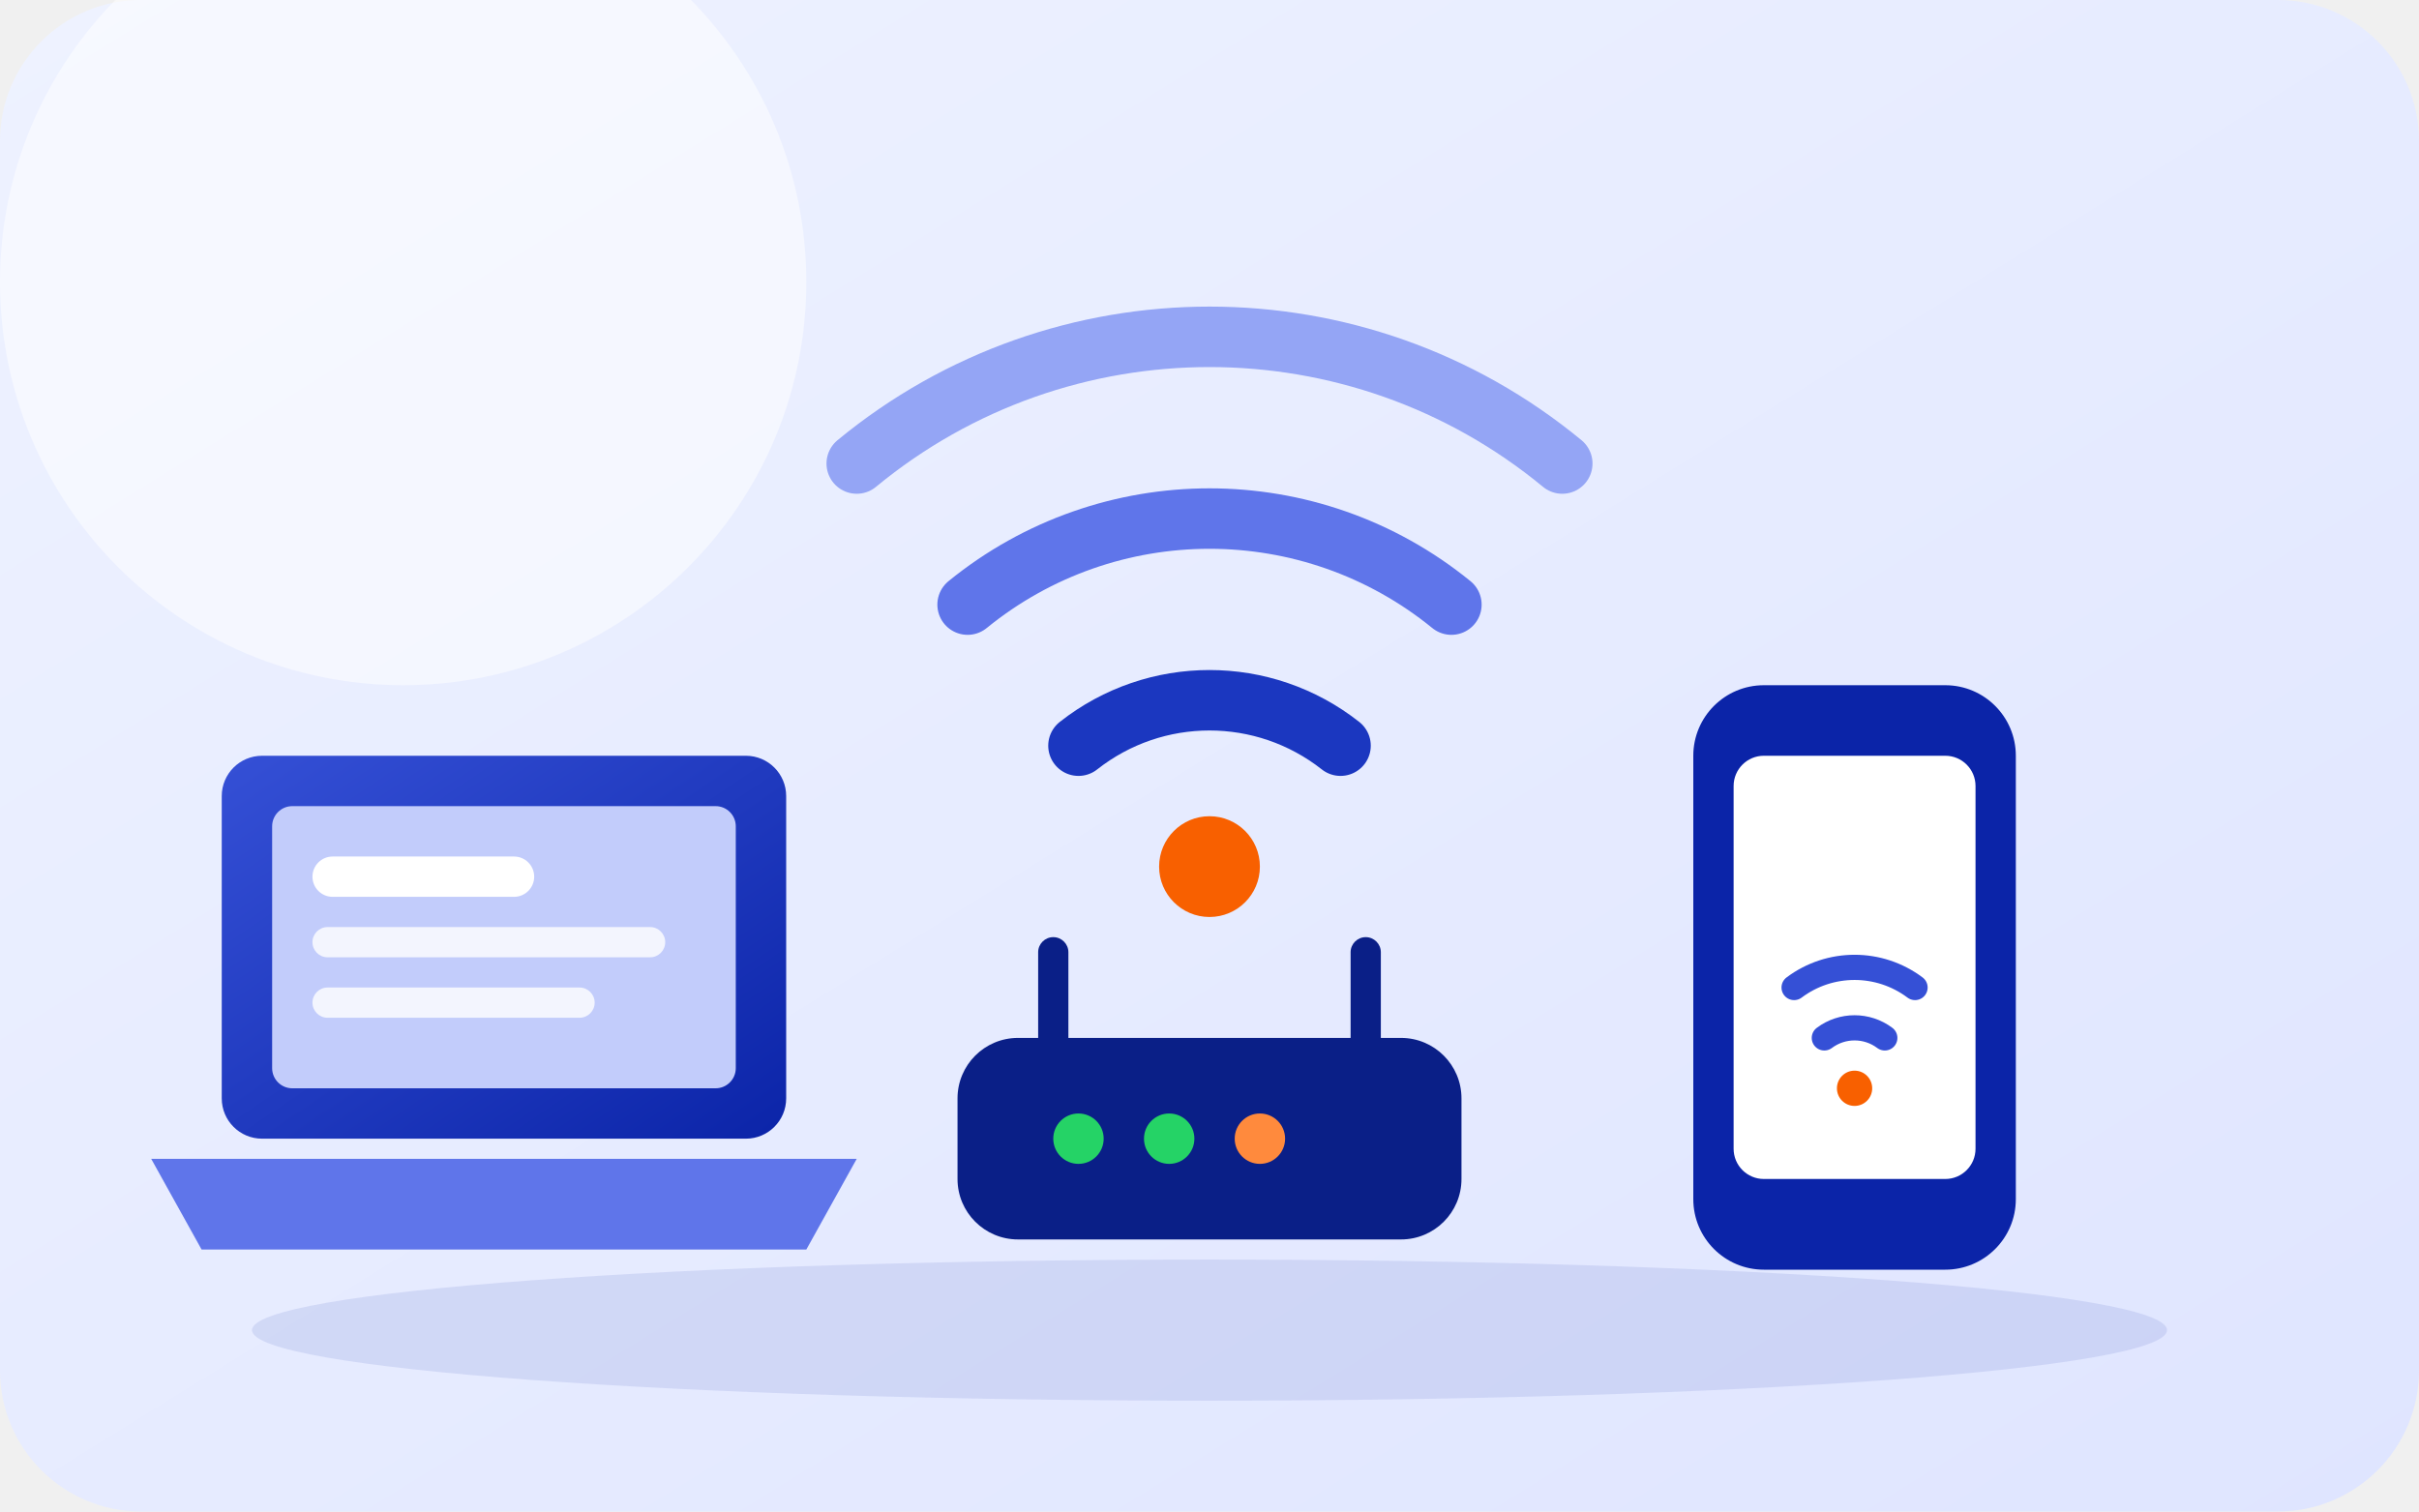
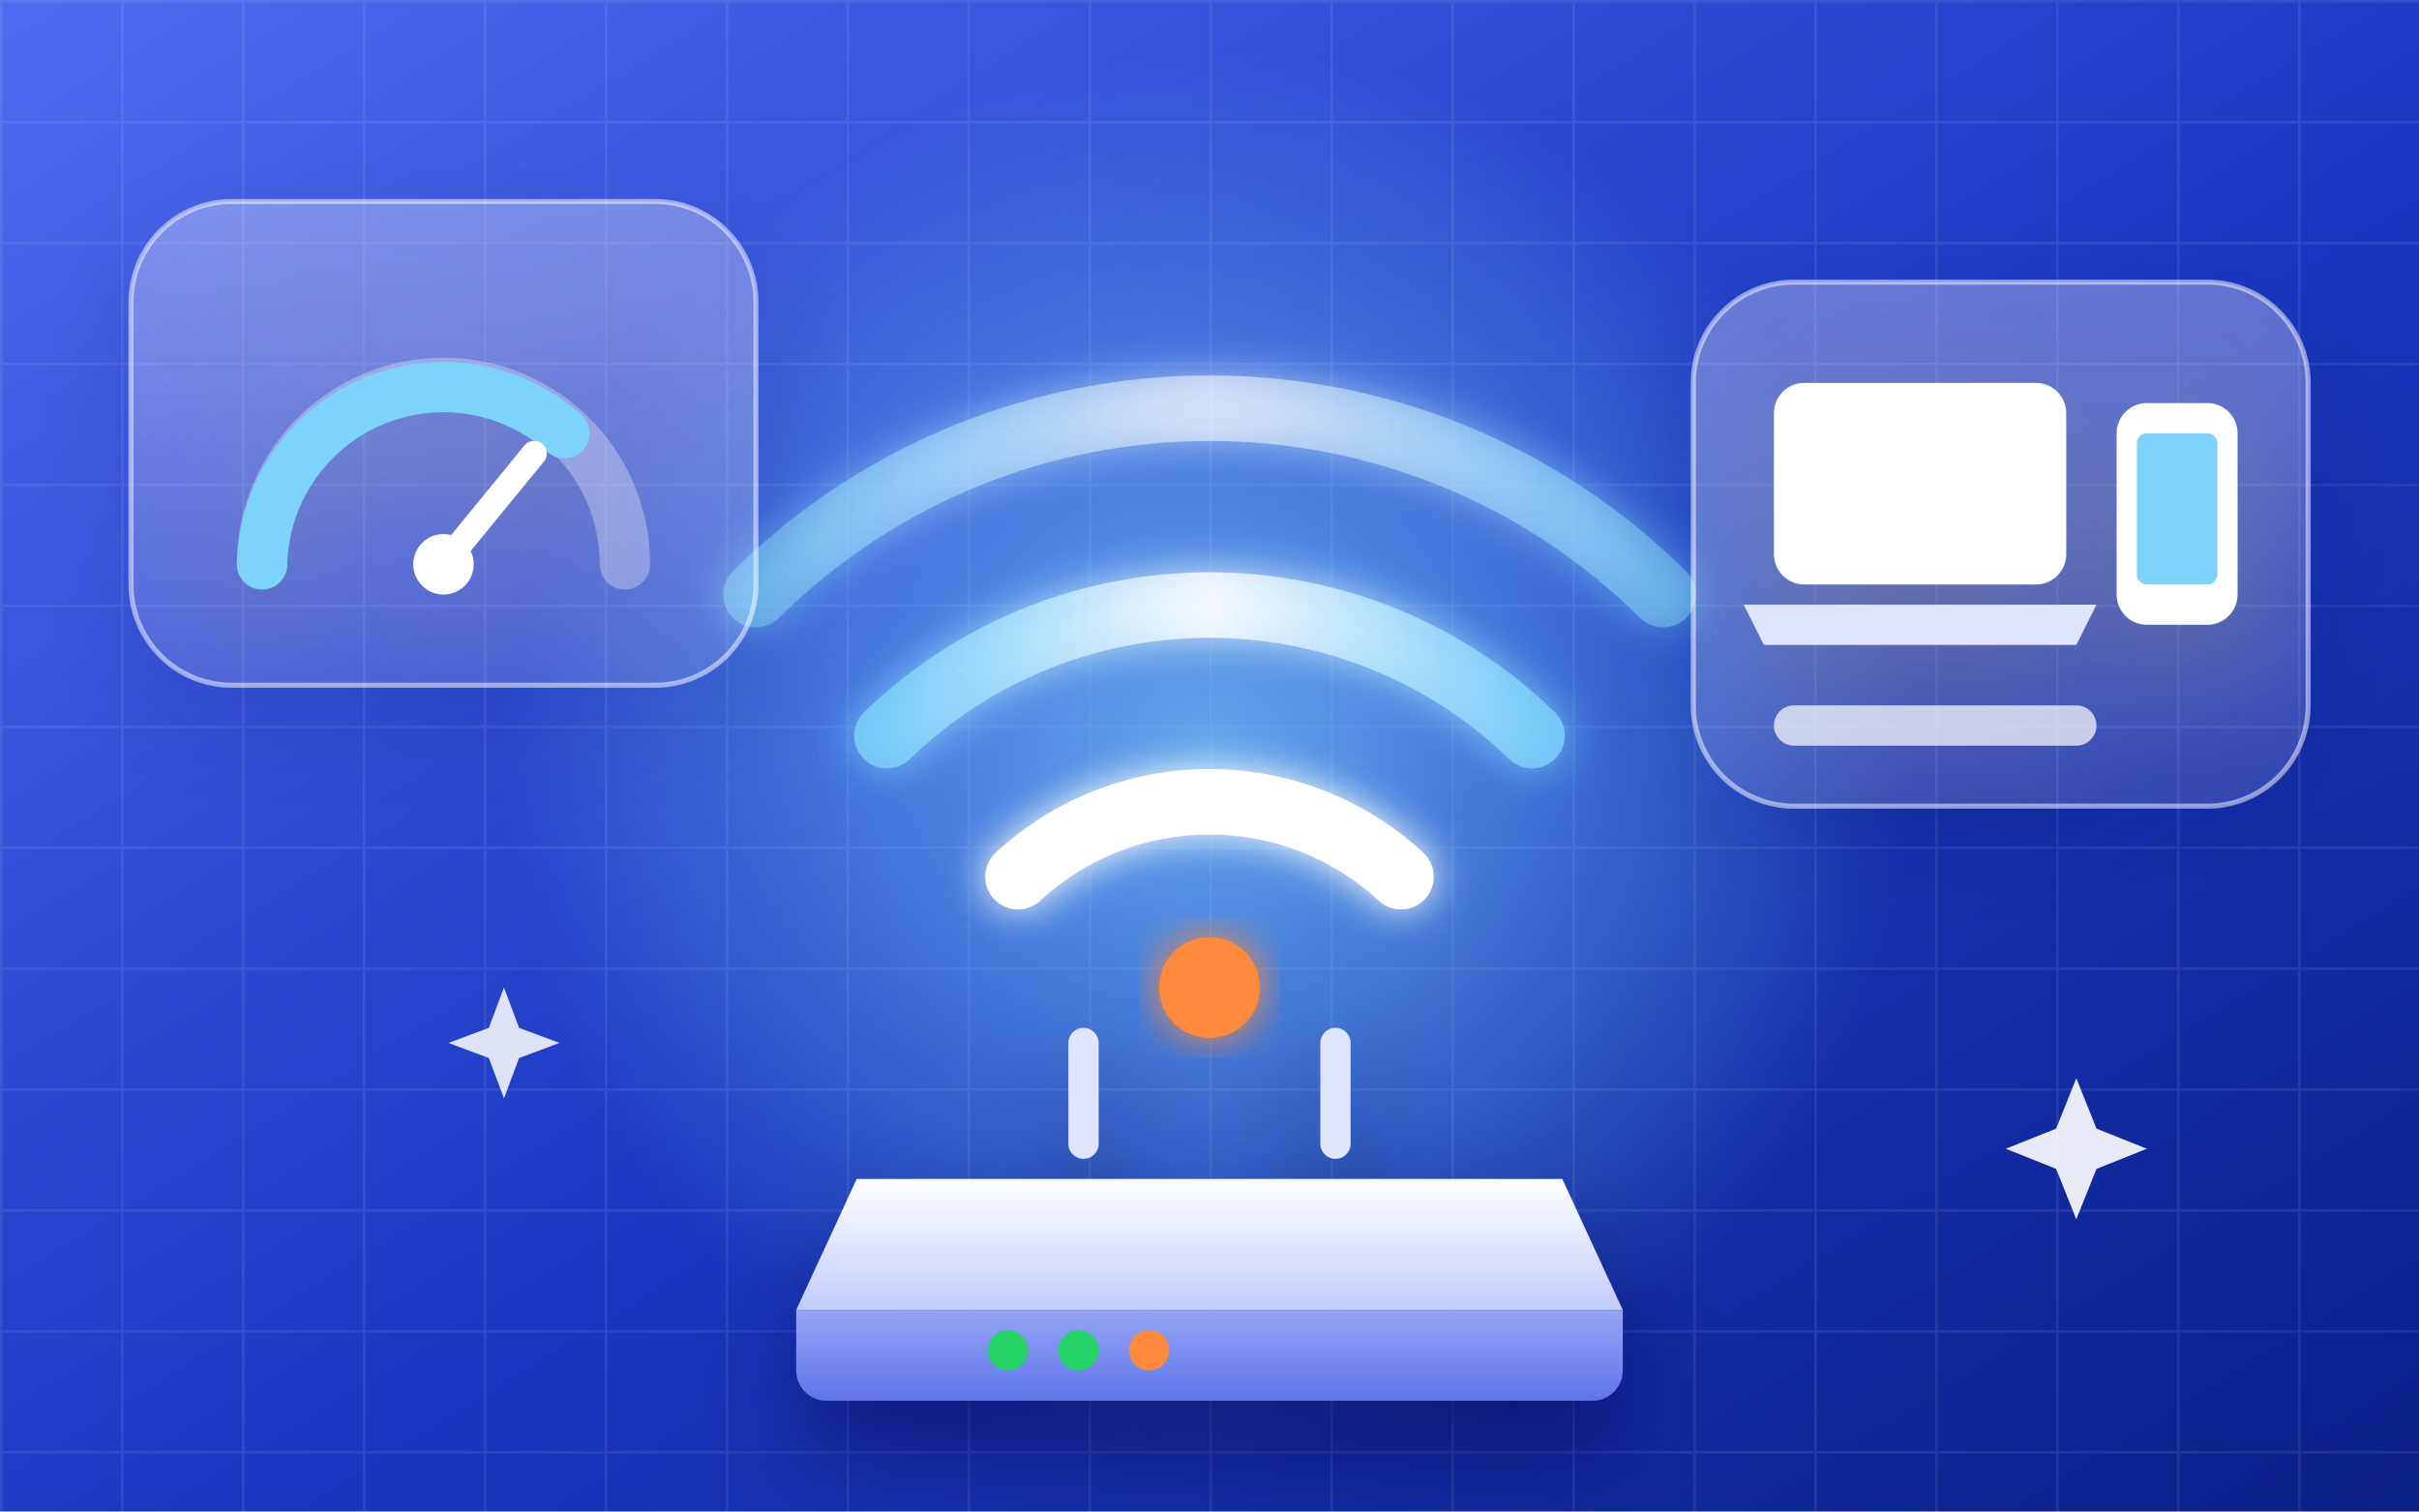
<svg xmlns="http://www.w3.org/2000/svg" viewBox="0 0 480 300" role="img" aria-labelledby="t">
  <defs>
    <linearGradient id="bg" x1="0" y1="0" x2="1" y2="1">
-       <stop offset="0" stop-color="#eef2ff" />
-       <stop offset="1" stop-color="#dfe5ff" />
+       <stop offset="0" stop-color="#4f6bf0" />
+       <stop offset=".55" stop-color="#1b37c0" />
+       <stop offset="1" stop-color="#0a1f87" />
    </linearGradient>
-     <linearGradient id="scr" x1="0" y1="0" x2="1" y2="1">
-       <stop offset="0" stop-color="#3550d6" />
-       <stop offset="1" stop-color="#0b24a8" />
+     <radialGradient id="glow" cx=".5" cy=".5" r=".5">
+       <stop offset="0" stop-color="#7dd3fc" stop-opacity=".7" />
+       <stop offset="1" stop-color="#7dd3fc" stop-opacity="0" />
+     </radialGradient>
+     <linearGradient id="arc" x1="0" y1="0" x2="1" y2="0">
+       <stop offset="0" stop-color="#7dd3fc" />
+       <stop offset=".5" stop-color="#ffffff" />
+       <stop offset="1" stop-color="#7dd3fc" />
    </linearGradient>
+     <linearGradient id="router" x1="0" y1="0" x2="0" y2="1">
+       <stop offset="0" stop-color="#ffffff" />
+       <stop offset="1" stop-color="#c2ccfb" />
+     </linearGradient>
+     <linearGradient id="routerSide" x1="0" y1="0" x2="0" y2="1">
+       <stop offset="0" stop-color="#94a5f5" />
+       <stop offset="1" stop-color="#5f75ea" />
+     </linearGradient>
+     <linearGradient id="card" x1="0" y1="0" x2="0" y2="1">
+       <stop offset="0" stop-color="#fff" stop-opacity=".3" />
+       <stop offset="1" stop-color="#fff" stop-opacity=".1" />
+     </linearGradient>
+     <pattern id="grid" width="24" height="24" patternUnits="userSpaceOnUse">
+       <path d="M24 0H0V24" fill="none" stroke="#fff" stroke-opacity=".08" />
+     </pattern>
+     <filter id="sh" x="-30%" y="-30%" width="160%" height="160%">
+       <feDropShadow dx="0" dy="10" stdDeviation="10" flood-color="#07113d" flood-opacity=".45" />
+     </filter>
+     <filter id="neon" x="-20%" y="-20%" width="140%" height="140%">
+       <feGaussianBlur stdDeviation="4" result="b" />
+       <feMerge>
+         <feMergeNode in="b" />
+         <feMergeNode in="SourceGraphic" />
+       </feMerge>
+     </filter>
  </defs>
-   <rect width="480" height="300" rx="28" fill="url(#bg)" />
-   <circle cx="80" cy="56" r="80" fill="#fff" opacity=".5" />
-   <g fill="none" stroke-linecap="round">
-     <path d="M170 92 a110 110 0 0 1 140 0" stroke="#94a5f5" stroke-width="12" />
-     <path d="M192 120 a76 76 0 0 1 96 0" stroke="#5f75ea" stroke-width="12" />
-     <path d="M214 148 a42 42 0 0 1 52 0" stroke="#1b37c0" stroke-width="12" />
+   <rect width="480" height="300" fill="url(#bg)" />
+   <rect width="480" height="300" fill="url(#grid)" />
+   <circle cx="240" cy="150" r="140" fill="url(#glow)" />
+   <g fill="none" stroke-linecap="round" filter="url(#neon)">
+     <path d="M150 118a128 128 0 0 1 180 0" stroke="url(#arc)" stroke-width="13" opacity=".55" />
+     <path d="M176 146a92 92 0 0 1 128 0" stroke="url(#arc)" stroke-width="13" opacity=".8" />
+     <path d="M202 174a56 56 0 0 1 76 0" stroke="#fff" stroke-width="13" />
  </g>
-   <circle cx="240" cy="172" r="10" fill="#f86000" />
-   <ellipse cx="240" cy="264" rx="190" ry="14" fill="#0b24a8" opacity=".1" />
-   <rect x="190" y="206" width="100" height="40" rx="12" fill="#0a1f87" />
-   <rect x="206" y="186" width="6" height="24" rx="3" fill="#0a1f87" />
-   <rect x="268" y="186" width="6" height="24" rx="3" fill="#0a1f87" />
-   <circle cx="214" cy="226" r="5" fill="#25d366" />
-   <circle cx="232" cy="226" r="5" fill="#25d366" />
-   <circle cx="250" cy="226" r="5" fill="#ff8a3d" />
-   <rect x="44" y="150" width="112" height="76" rx="8" fill="url(#scr)" />
-   <rect x="54" y="160" width="92" height="56" rx="4" fill="#c2ccfb" />
-   <rect x="62" y="170" width="44" height="8" rx="4" fill="#fff" />
-   <rect x="62" y="184" width="70" height="6" rx="3" fill="#fff" opacity=".8" />
-   <rect x="62" y="196" width="56" height="6" rx="3" fill="#fff" opacity=".8" />
-   <path d="M30 230 h140 l-10 18 h-120 z" fill="#5f75ea" />
-   <rect x="336" y="136" width="64" height="116" rx="14" fill="#0b24a8" />
-   <rect x="344" y="150" width="48" height="84" rx="6" fill="#fff" />
-   <path d="M356 196 a20 20 0 0 1 24 0" stroke="#3550d6" stroke-width="5" fill="none" stroke-linecap="round" />
-   <path d="M362 206 a10 10 0 0 1 12 0" stroke="#3550d6" stroke-width="5" fill="none" stroke-linecap="round" />
-   <circle cx="368" cy="216" r="3.5" fill="#f86000" />
+   <circle cx="240" cy="196" r="10" fill="#ff8a3d" filter="url(#neon)" />
+   <g filter="url(#sh)">
+     <rect x="212" y="204" width="6" height="26" rx="3" fill="#dfe5ff" />
+     <rect x="262" y="204" width="6" height="26" rx="3" fill="#dfe5ff" />
+     <path d="M170 234h140l12 26h-164z" fill="url(#router)" />
+     <path d="M158 260h164v12a6 6 0 0 1-6 6h-152a6 6 0 0 1-6-6z" fill="url(#routerSide)" />
+     <circle cx="200" cy="268" r="4" fill="#25d366" />
+     <circle cx="214" cy="268" r="4" fill="#25d366" />
+     <circle cx="228" cy="268" r="4" fill="#ff8a3d" />
+   </g>
+   <g filter="url(#sh)">
+     <rect x="26" y="40" width="124" height="96" rx="20" fill="url(#card)" stroke="#fff" stroke-opacity=".5" />
+     <path d="M52 112a36 36 0 0 1 72 0" stroke="#fff" stroke-opacity=".3" stroke-width="10" fill="none" stroke-linecap="round" />
+     <path d="M52 112a36 36 0 0 1 60 -26" stroke="#7dd3fc" stroke-width="10" fill="none" stroke-linecap="round" />
+     <path d="M88 112l18 -22" stroke="#fff" stroke-width="5" stroke-linecap="round" />
+     <circle cx="88" cy="112" r="6" fill="#fff" />
+   </g>
+   <g filter="url(#sh)">
+     <rect x="336" y="56" width="122" height="104" rx="20" fill="url(#card)" stroke="#fff" stroke-opacity=".5" />
+     <rect x="352" y="76" width="58" height="40" rx="6" fill="#fff" />
+     <path d="M346 120h70l-4 8h-62z" fill="#dfe5ff" />
+     <rect x="420" y="80" width="24" height="44" rx="6" fill="#fff" />
+     <rect x="424" y="86" width="16" height="30" rx="2" fill="#7dd3fc" />
+     <rect x="352" y="140" width="64" height="8" rx="4" fill="#fff" opacity=".7" />
+   </g>
+   <g fill="#fff">
+     <path d="M100 196l3 8 8 3-8 3-3 8-3-8-8-3 8-3z" opacity=".85" />
+     <path d="M412 214l4 10 10 4-10 4-4 10-4-10-10-4 10-4z" opacity=".9" />
+   </g>
</svg>
